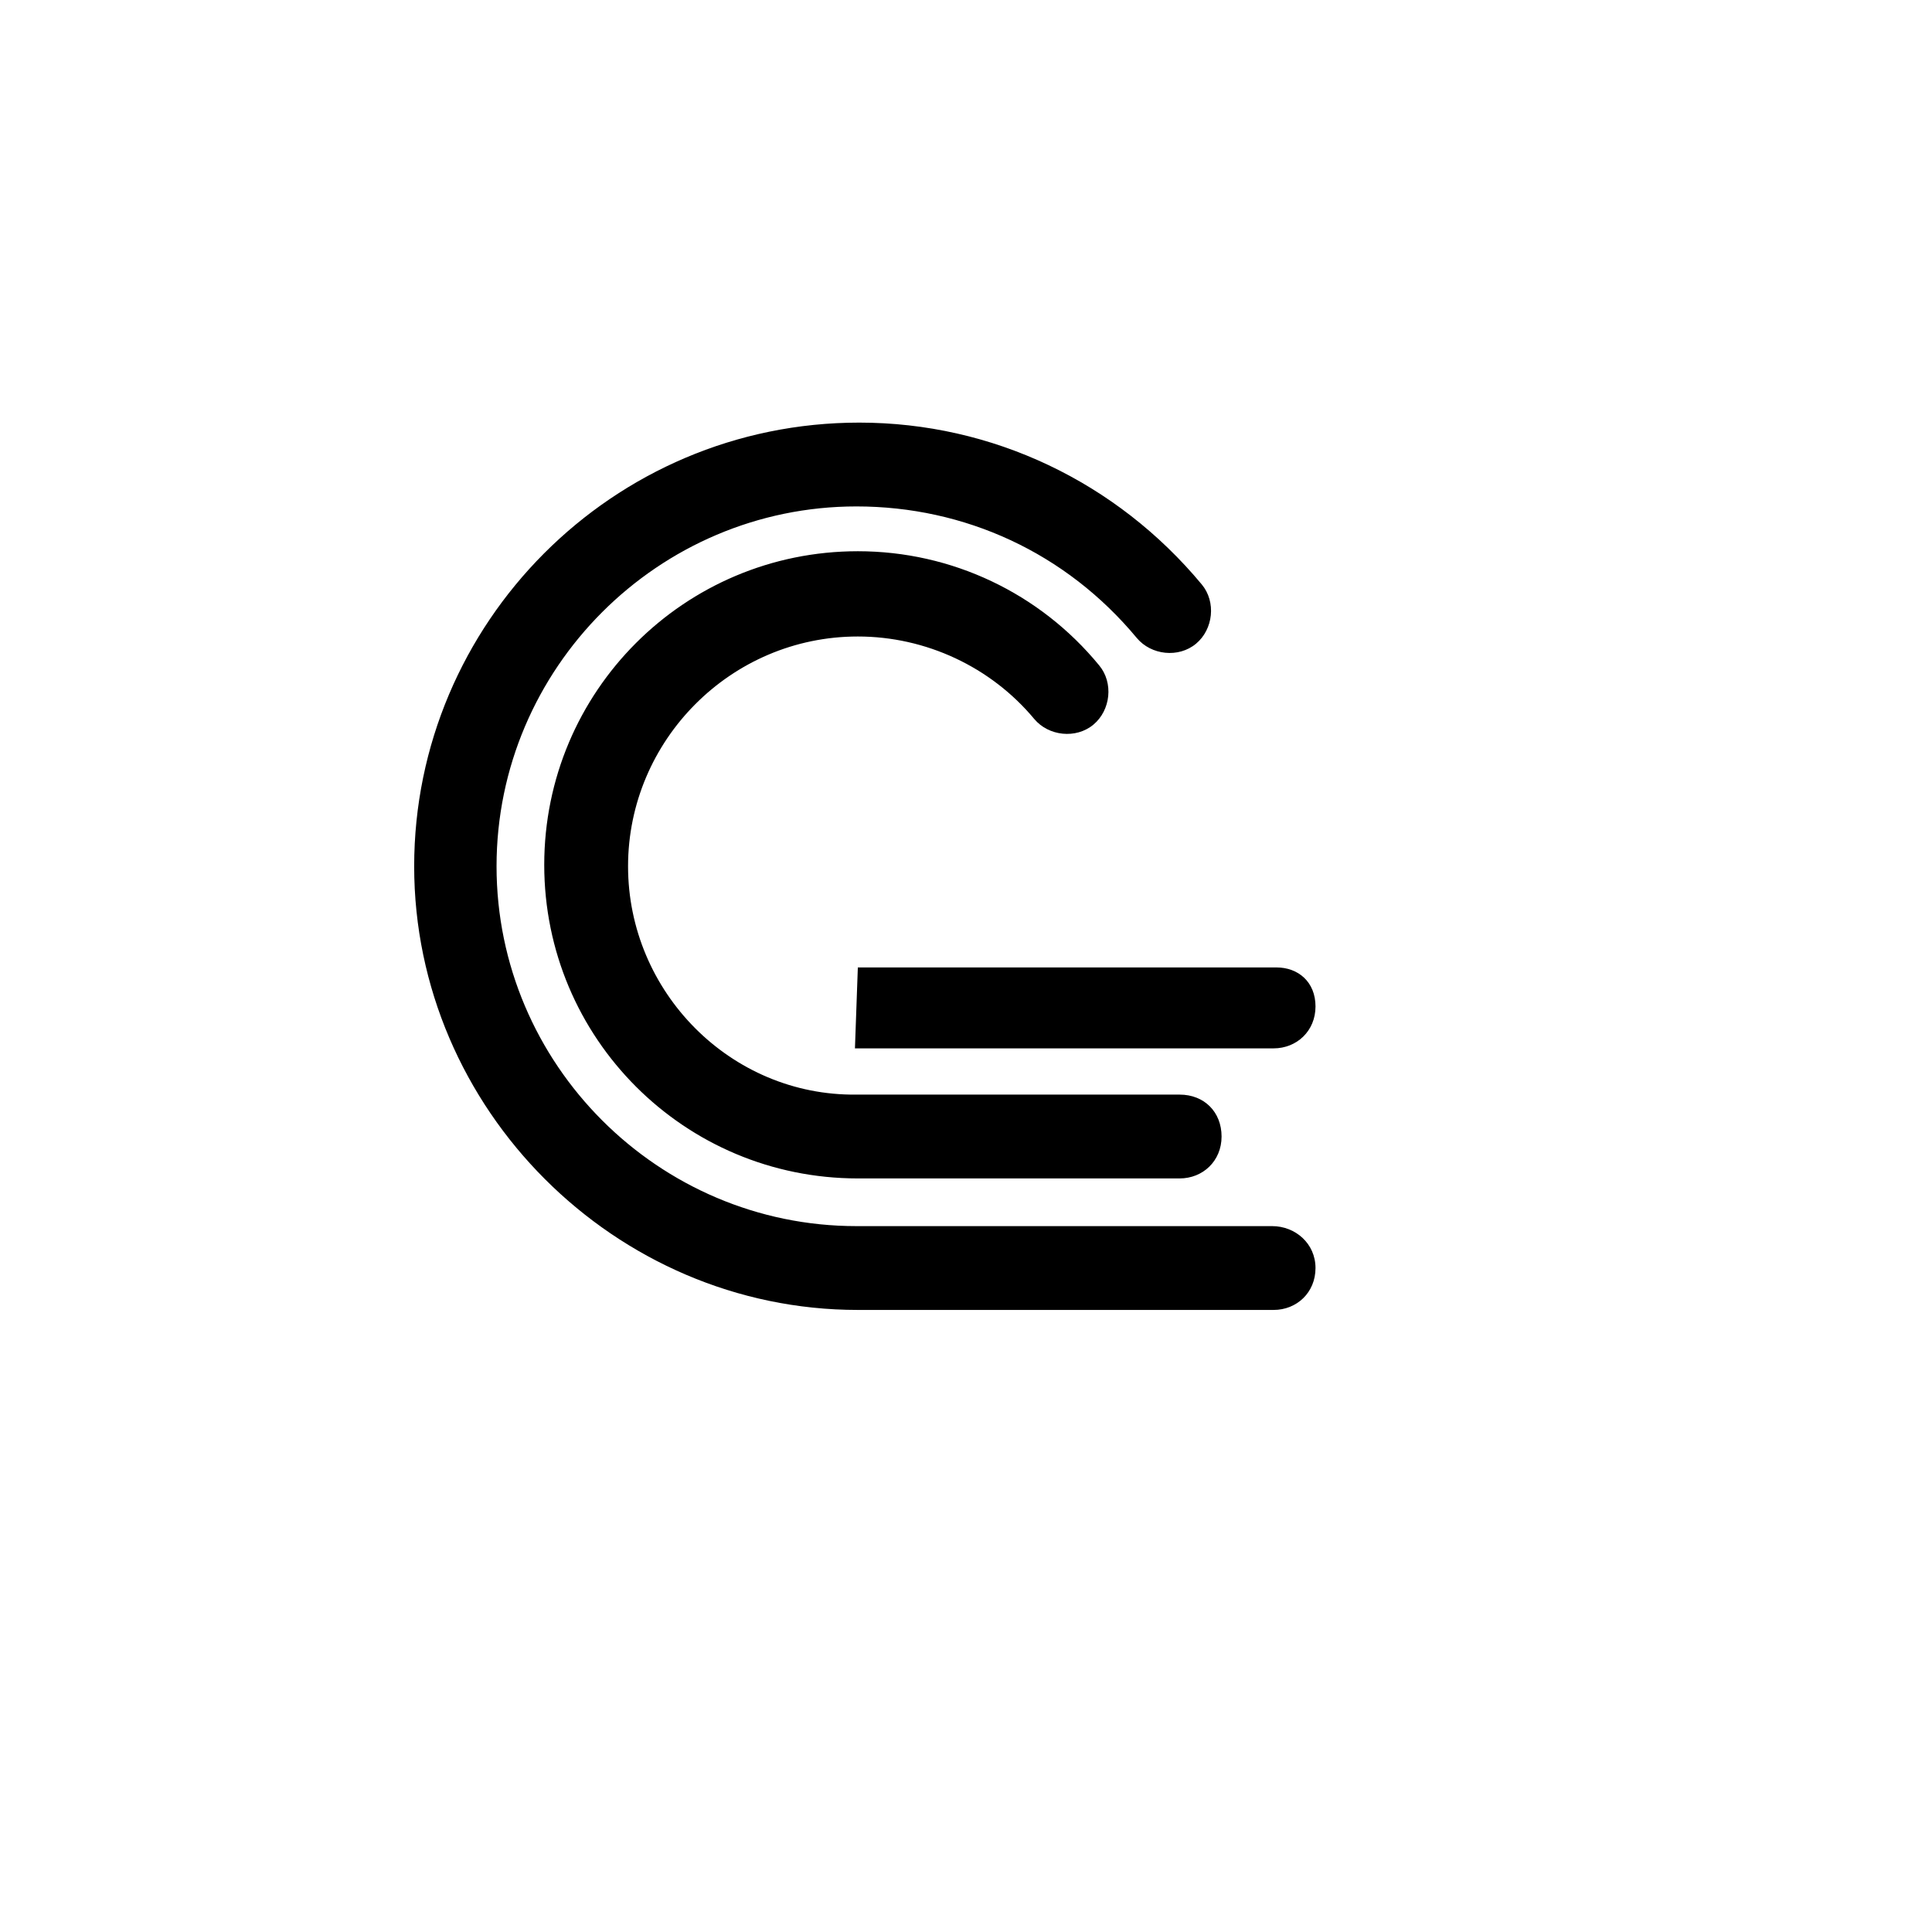
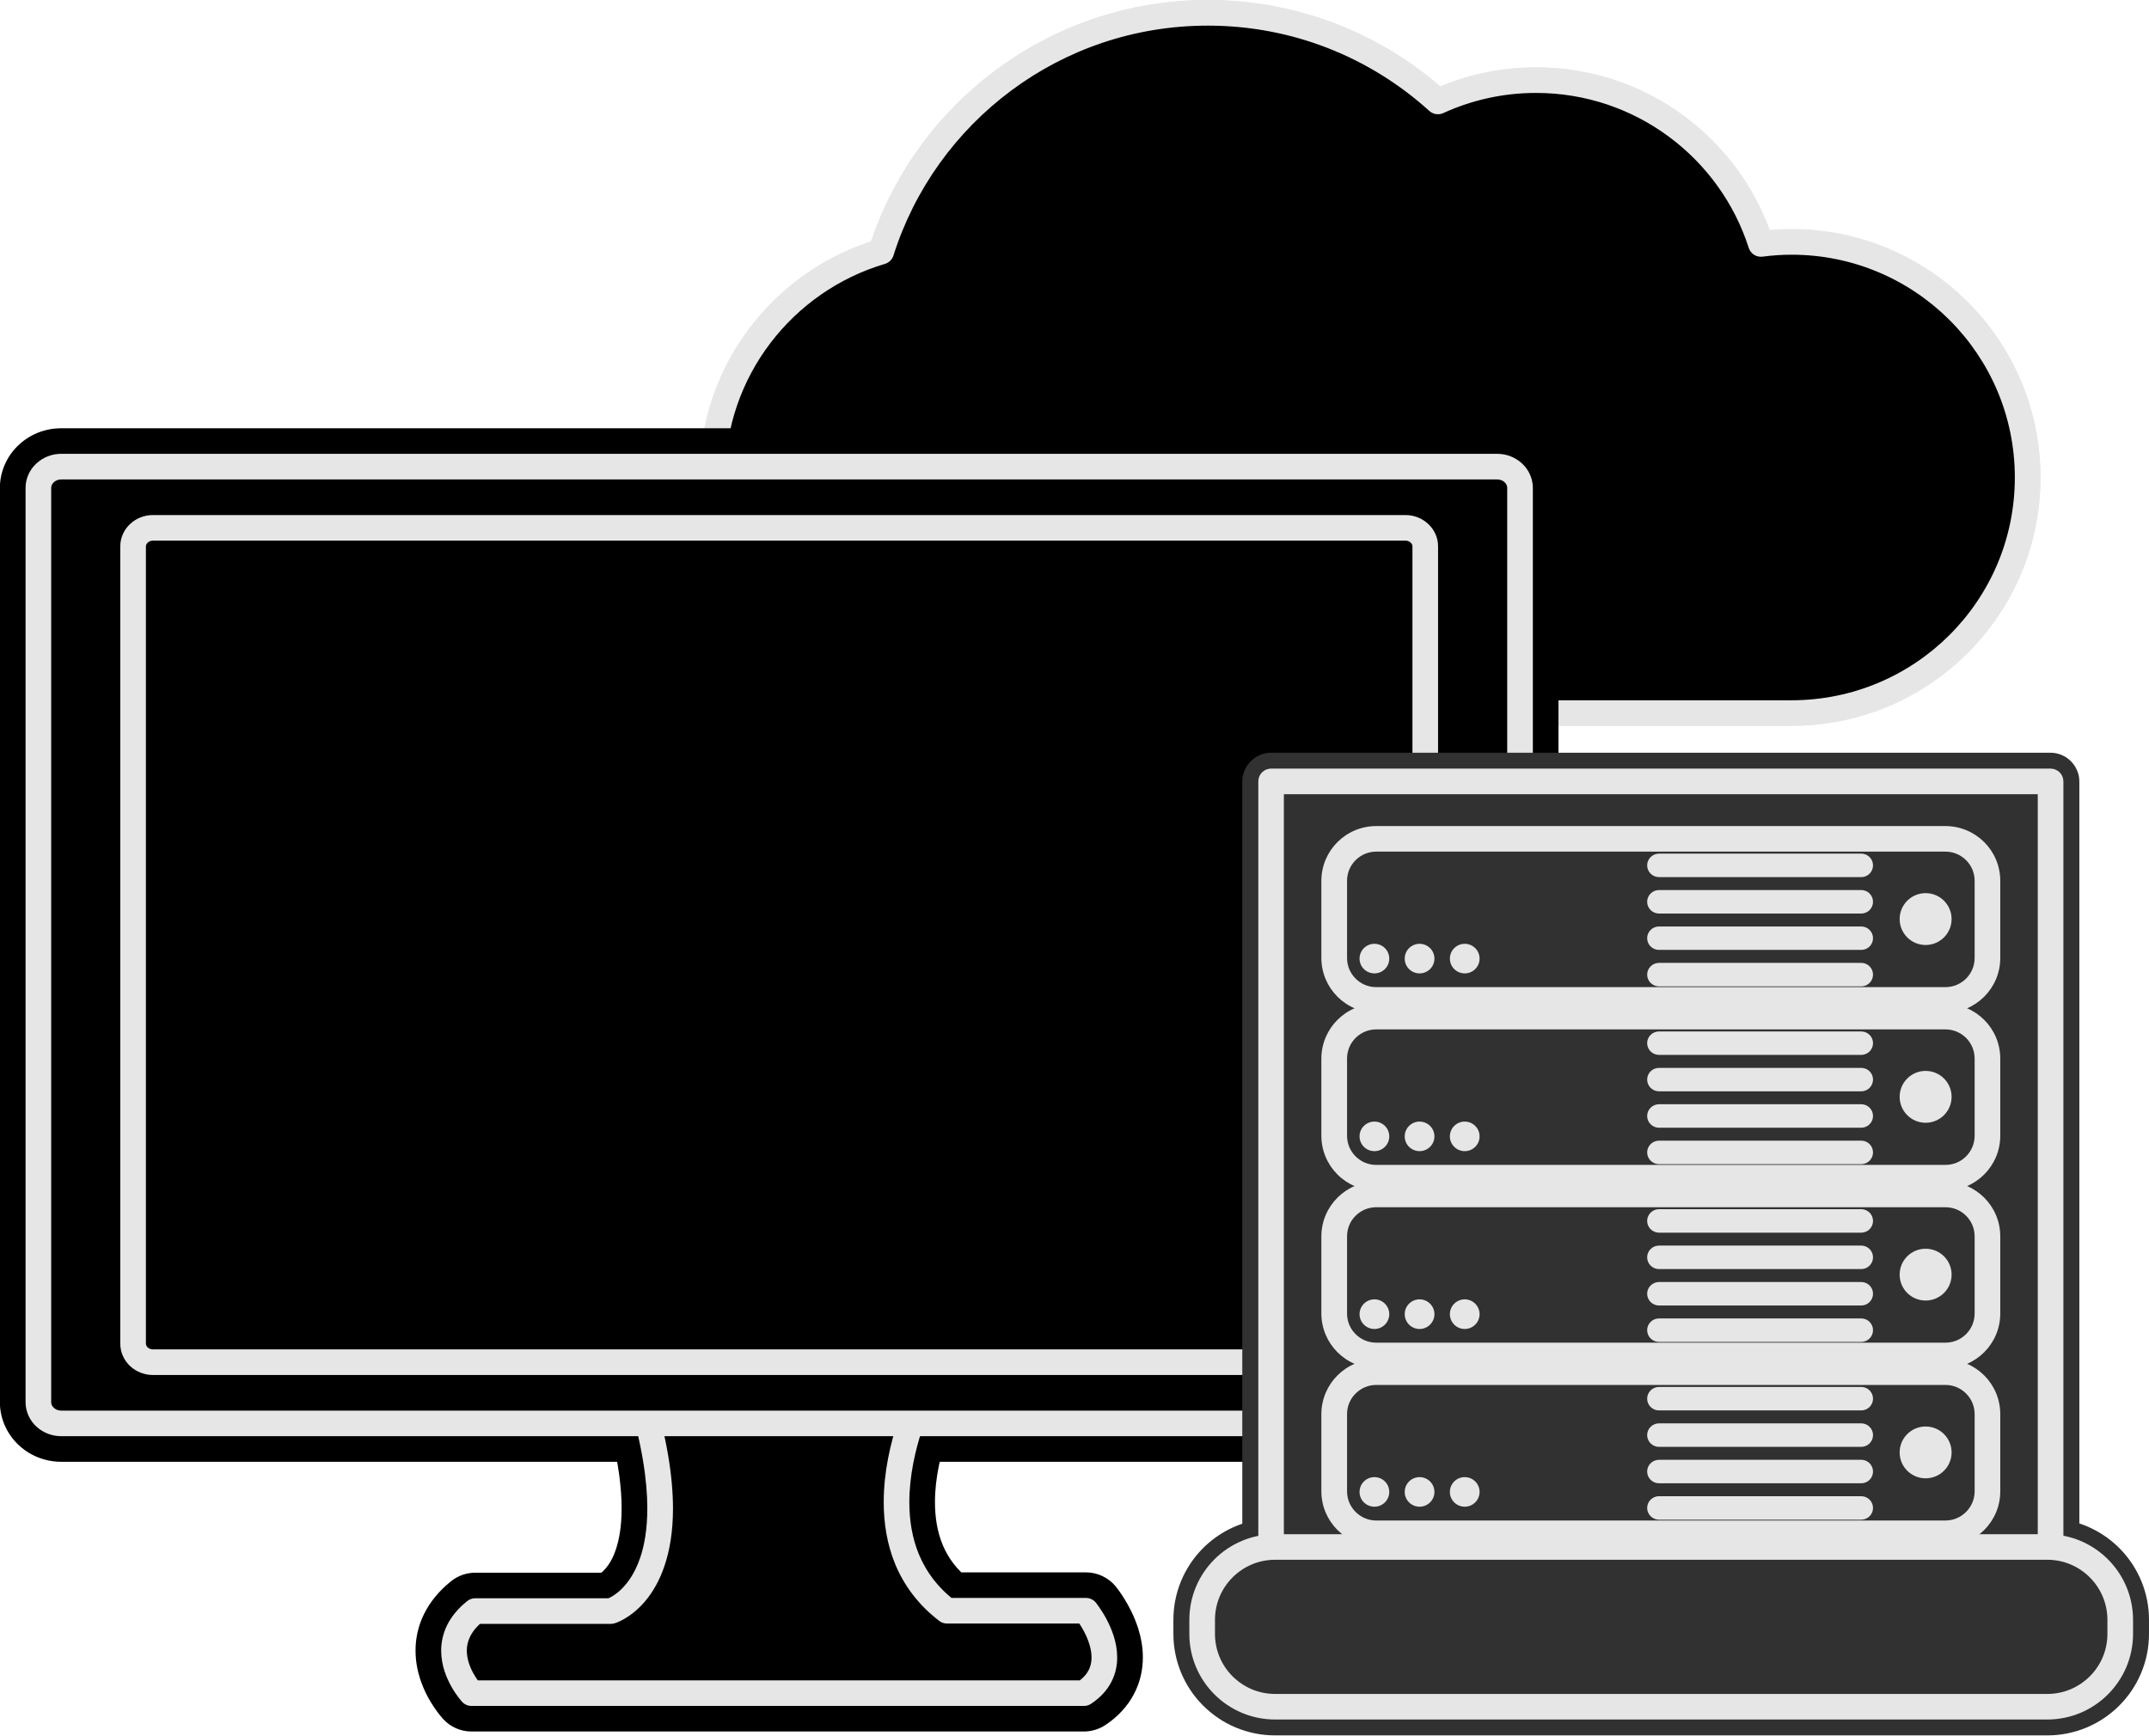
- <svg xmlns="http://www.w3.org/2000/svg" width="2048" height="2048">
-   <path d="M1348.531 1299.738H907.812c-209.875 0-381.451-171.576-381.451-381.451 0-209.874 171.576-381.451 381.451-381.451 114.894 0 222.13 49.022 297.194 139.406 15.32 18.383 44.426 21.447 62.809 6.128 18.384-15.32 21.448-44.426 6.128-62.81-90.384-108.767-222.13-171.576-363.068-171.576-261.96 0-471.835 212.939-471.835 470.303 0 257.365 212.939 470.303 470.303 470.303h440.72c24.511 0 44.426-18.383 44.426-44.426 0-26.043-21.447-44.426-45.958-44.426zM665.766 918.287c0-133.278 108.768-243.577 243.577-243.577 72.001 0 140.938 32.171 186.896 87.32 15.32 18.383 44.426 21.447 62.809 6.128 18.384-15.319 21.447-44.426 6.128-62.809-62.81-76.597-156.257-121.023-255.833-121.023-183.831 0-332.429 148.597-332.429 332.429 0 183.832 148.598 332.429 332.429 332.429h341.145c24.51 0 44.426-18.383 44.426-44.426 0-26.042-18.384-44.426-44.426-44.426H907.812c-133.278 1.532-242.046-108.767-242.046-242.045zm243.577 107.235l-3.063 85.789h443.783c24.511 0 44.426-18.384 44.426-44.426 0-26.043-18.383-41.363-41.362-41.363H909.343z" />
+ <svg xmlns="http://www.w3.org/2000/svg" viewBox="8.094 19.75 133.652 107.953">
+   <defs>
+     <clipPath id="b">
+       <path d="M 8.094 46 L 106 46 L 106 127.797 L 8.094 127.797 Z M 8.094 46" />
+     </clipPath>
+     <clipPath id="c">
+       <path d="M 81 66 L 141.746 66 L 141.746 127.797 L 81 127.797 Z M 81 66" />
+     </clipPath>
+   </defs>
+   <path fill="#A6A6A6" d="M 119.516 34.797 C 118.871 34.797 118.234 34.844 117.609 34.926 C 115.719 29.016 110.176 24.734 103.625 24.734 C 101.445 24.734 99.383 25.211 97.523 26.062 C 93.742 22.637 88.723 20.547 83.215 20.547 C 73.688 20.547 65.621 26.793 62.898 35.406 C 56.828 37.203 52.395 42.809 52.395 49.453 C 52.395 57.547 58.969 64.105 67.078 64.105 C 70.148 64.105 115.629 64.105 119.516 64.105 C 127.625 64.105 134.199 57.547 134.199 49.453 C 134.199 41.359 127.625 34.797 119.516 34.797" />
+   <path fill="#E6E6E6" d="M 119.516 34.797 L 119.516 34.004 C 118.832 34.004 118.164 34.055 117.508 34.137 L 117.609 34.926 L 118.371 34.684 C 117.371 31.566 115.414 28.883 112.84 26.973 C 110.266 25.066 107.074 23.941 103.625 23.941 C 101.332 23.941 99.148 24.441 97.191 25.336 L 97.523 26.062 L 98.059 25.473 C 94.137 21.918 88.926 19.75 83.215 19.75 C 78.273 19.75 73.707 21.371 70.027 24.109 C 66.348 26.844 63.551 30.695 62.141 35.164 L 62.898 35.406 L 62.672 34.641 C 59.469 35.59 56.703 37.543 54.734 40.129 C 52.766 42.719 51.598 45.953 51.598 49.453 C 51.598 57.984 58.527 64.902 67.078 64.902 C 70.148 64.902 115.625 64.902 119.516 64.902 C 128.066 64.902 134.996 57.984 134.996 49.453 C 134.996 40.918 128.066 34.004 119.516 34.004 L 119.516 35.594 C 123.355 35.594 126.82 37.145 129.336 39.652 C 131.852 42.164 133.402 45.625 133.402 49.453 C 133.402 53.281 131.852 56.742 129.336 59.254 C 126.82 61.762 123.355 63.309 119.516 63.312 C 115.625 63.312 70.148 63.312 67.078 63.312 C 63.242 63.309 59.777 61.762 57.258 59.254 C 54.746 56.742 53.195 53.281 53.191 49.453 C 53.191 46.309 54.238 43.418 56.004 41.094 C 57.77 38.77 60.258 37.016 63.125 36.168 C 63.379 36.094 63.582 35.895 63.66 35.645 C 64.969 31.5 67.566 27.926 70.98 25.387 C 74.395 22.844 78.625 21.344 83.215 21.344 C 88.52 21.344 93.344 23.352 96.984 26.648 C 97.223 26.863 97.562 26.918 97.855 26.785 C 99.613 25.98 101.562 25.531 103.625 25.531 C 106.723 25.531 109.578 26.543 111.887 28.254 C 114.199 29.965 115.957 32.375 116.852 35.168 C 116.969 35.535 117.332 35.766 117.715 35.715 C 118.309 35.637 118.91 35.594 119.516 35.594 L 119.516 34.797" />
+   <path d="M 119.516 34.797 C 118.871 34.797 118.234 34.844 117.609 34.926 C 115.719 29.016 110.176 24.734 103.625 24.734 C 101.445 24.734 99.383 25.211 97.523 26.062 C 93.742 22.637 88.723 20.547 83.215 20.547 C 73.688 20.547 65.621 26.793 62.898 35.406 C 56.828 37.203 52.395 42.809 52.395 49.453 C 52.395 57.547 58.969 64.105 67.078 64.105 C 70.148 64.105 115.629 64.105 119.516 64.105 C 127.625 64.105 134.199 57.547 134.199 49.453 C 134.199 41.359 127.625 34.797 119.516 34.797" style="" />
+   <path fill="#E6E6E6" d="M 119.516 34.797 L 119.516 34.004 C 118.832 34.004 118.164 34.055 117.508 34.137 L 117.609 34.926 L 118.371 34.684 C 117.371 31.566 115.414 28.883 112.84 26.973 C 110.266 25.066 107.074 23.941 103.625 23.941 C 101.332 23.941 99.148 24.441 97.191 25.336 L 97.523 26.062 L 98.059 25.473 C 94.137 21.918 88.926 19.75 83.215 19.75 C 78.273 19.75 73.707 21.371 70.027 24.109 C 66.348 26.844 63.551 30.695 62.141 35.164 L 62.898 35.406 L 62.672 34.641 C 59.469 35.59 56.703 37.543 54.734 40.129 C 52.766 42.719 51.598 45.953 51.598 49.453 C 51.598 57.984 58.527 64.902 67.078 64.902 C 70.148 64.902 115.625 64.902 119.516 64.902 C 128.066 64.902 134.996 57.984 134.996 49.453 C 134.996 40.918 128.066 34.004 119.516 34.004 L 119.516 35.594 C 123.355 35.594 126.82 37.145 129.336 39.652 C 131.852 42.164 133.402 45.625 133.402 49.453 C 133.402 53.281 131.852 56.742 129.336 59.254 C 126.82 61.762 123.355 63.309 119.516 63.312 C 115.625 63.312 70.148 63.312 67.078 63.312 C 63.242 63.309 59.777 61.762 57.258 59.254 C 54.746 56.742 53.195 53.281 53.191 49.453 C 53.191 46.309 54.238 43.418 56.004 41.094 C 57.77 38.77 60.258 37.016 63.125 36.168 C 63.379 36.094 63.582 35.895 63.66 35.645 C 64.969 31.5 67.566 27.926 70.98 25.387 C 74.395 22.844 78.625 21.344 83.215 21.344 C 88.52 21.344 93.344 23.352 96.984 26.648 C 97.223 26.863 97.562 26.918 97.855 26.785 C 99.613 25.98 101.562 25.531 103.625 25.531 C 106.723 25.531 109.578 26.543 111.887 28.254 C 114.199 29.965 115.957 32.375 116.852 35.168 C 116.969 35.535 117.332 35.766 117.715 35.715 C 118.309 35.637 118.91 35.594 119.516 35.594 L 119.516 34.797" />
+   <path fill="#A6A6A6" d="M 101.207 48.777 L 11.902 48.777 C 11.117 48.777 10.48 49.371 10.48 50.102 L 10.48 106.973 C 10.48 107.703 11.117 108.297 11.902 108.297 L 48.414 108.297 C 50.949 118.516 46.09 119.969 46.09 119.969 L 37.652 119.969 C 34.816 122.238 37.422 125.074 37.422 125.074 L 75.508 125.074 C 78.297 123.223 75.633 119.949 75.633 119.949 L 66.992 119.949 C 62.672 116.633 63.762 111.148 64.727 108.297 L 101.207 108.297 C 101.992 108.297 102.629 107.703 102.629 106.973 L 102.629 50.102 C 102.629 49.371 101.992 48.777 101.207 48.777" />
+   <g clip-path="url(#b)">
+     <path d="M 101.207 48.777 L 101.207 46.391 L 11.902 46.391 C 10.902 46.391 9.965 46.766 9.266 47.422 C 8.914 47.746 8.621 48.145 8.414 48.602 C 8.207 49.055 8.086 49.574 8.086 50.102 L 8.086 106.973 C 8.086 107.5 8.207 108.02 8.414 108.473 C 8.727 109.16 9.227 109.707 9.832 110.09 C 10.434 110.469 11.156 110.684 11.902 110.684 L 48.414 110.684 L 48.414 108.297 L 46.09 108.871 C 46.578 110.832 46.754 112.383 46.754 113.578 C 46.754 114.727 46.594 115.547 46.398 116.133 C 46.254 116.57 46.086 116.875 45.93 117.098 C 45.699 117.434 45.492 117.59 45.371 117.672 C 45.312 117.707 45.277 117.727 45.277 117.727 L 45.695 118.656 L 45.402 117.684 C 45.312 117.707 45.277 117.727 45.277 117.727 L 45.695 118.656 L 45.402 117.684 L 46.09 119.969 L 46.09 117.582 L 37.652 117.582 C 37.109 117.582 36.574 117.77 36.152 118.109 C 35.422 118.691 34.844 119.387 34.469 120.148 C 34.09 120.906 33.934 121.711 33.938 122.43 C 33.938 123.094 34.059 123.688 34.223 124.191 C 34.473 124.953 34.809 125.535 35.09 125.953 C 35.367 126.367 35.598 126.621 35.656 126.688 C 36.113 127.184 36.746 127.461 37.422 127.461 L 75.508 127.461 C 75.973 127.461 76.445 127.32 76.836 127.062 C 77.598 126.559 78.227 125.887 78.621 125.125 C 79.023 124.367 79.172 123.559 79.172 122.852 C 79.172 122.176 79.043 121.574 78.883 121.055 C 78.633 120.277 78.305 119.668 78.031 119.223 C 77.758 118.777 77.535 118.504 77.488 118.441 C 77.035 117.887 76.348 117.562 75.633 117.562 L 66.992 117.562 L 66.992 119.949 L 68.449 118.055 C 67.57 117.379 67.062 116.656 66.723 115.852 C 66.387 115.043 66.242 114.137 66.242 113.191 C 66.238 111.707 66.617 110.156 66.992 109.062 L 64.727 108.297 L 64.727 110.684 L 101.207 110.684 C 102.207 110.684 103.145 110.305 103.844 109.652 C 104.195 109.324 104.488 108.93 104.695 108.473 C 104.902 108.016 105.023 107.5 105.02 106.973 L 105.02 50.102 C 105.023 49.574 104.902 49.055 104.695 48.602 C 104.383 47.914 103.883 47.363 103.277 46.984 C 102.676 46.602 101.953 46.391 101.207 46.391 L 101.207 51.164 L 101.207 50.242 L 100.582 50.91 C 100.766 51.082 100.992 51.164 101.207 51.164 L 101.207 50.242 L 100.582 50.91 L 101.309 50.133 L 100.34 50.57 C 100.402 50.711 100.488 50.824 100.582 50.91 L 101.309 50.133 L 100.34 50.57 L 101.375 50.102 L 100.238 50.102 C 100.238 50.266 100.277 50.434 100.34 50.57 L 101.375 50.102 L 100.238 50.102 L 100.238 106.973 L 101.375 106.973 L 100.34 106.504 C 100.277 106.641 100.238 106.809 100.238 106.973 L 101.375 106.973 L 100.34 106.504 L 101.281 106.93 L 100.727 106.051 C 100.578 106.145 100.434 106.293 100.34 106.504 L 101.281 106.93 L 100.727 106.051 L 101.207 106.812 L 101.207 105.91 C 101.047 105.91 100.879 105.957 100.727 106.051 L 101.207 106.812 L 101.207 105.91 L 64.727 105.91 C 63.703 105.91 62.793 106.559 62.465 107.527 C 61.984 108.949 61.465 110.941 61.457 113.191 C 61.461 114.617 61.676 116.16 62.309 117.68 C 62.93 119.195 63.996 120.668 65.531 121.84 C 65.953 122.164 66.457 122.336 66.992 122.336 L 75.633 122.336 L 75.633 119.949 L 73.773 121.453 L 74.672 120.727 L 73.762 121.438 L 73.773 121.453 L 74.672 120.727 L 73.762 121.438 L 73.797 121.484 C 73.871 121.582 74.051 121.855 74.188 122.148 C 74.254 122.293 74.309 122.445 74.344 122.57 C 74.379 122.695 74.387 122.797 74.387 122.852 C 74.387 122.891 74.383 122.906 74.383 122.914 L 74.395 122.918 L 74.383 122.914 L 74.395 122.918 L 74.383 122.914 L 74.352 122.953 C 74.324 122.98 74.277 123.027 74.18 123.09 L 75.508 125.074 L 75.508 122.688 L 37.422 122.688 L 37.422 125.074 L 39.184 123.465 L 38.109 124.445 L 39.203 123.484 L 39.184 123.465 L 38.109 124.445 L 39.203 123.484 C 39.184 123.461 39.02 123.262 38.902 123.027 C 38.844 122.906 38.789 122.785 38.762 122.68 C 38.73 122.574 38.719 122.488 38.719 122.43 C 38.723 122.359 38.727 122.332 38.762 122.258 C 38.797 122.188 38.879 122.047 39.148 121.828 L 37.652 119.969 L 37.652 122.355 L 46.09 122.355 C 46.312 122.355 46.562 122.32 46.777 122.254 C 46.934 122.207 47.305 122.078 47.797 121.789 C 48.523 121.355 49.512 120.531 50.27 119.168 C 50.645 118.488 50.969 117.684 51.191 116.754 C 51.414 115.828 51.535 114.77 51.535 113.578 C 51.535 111.918 51.297 109.988 50.734 107.723 C 50.469 106.66 49.508 105.91 48.414 105.91 L 11.902 105.91 L 11.902 106.832 L 12.527 106.164 C 12.344 105.992 12.117 105.91 11.902 105.91 L 11.902 106.832 L 12.527 106.164 L 11.801 106.938 L 12.77 106.5 C 12.707 106.359 12.621 106.25 12.527 106.164 L 11.801 106.938 L 12.77 106.5 L 11.73 106.973 L 12.871 106.973 C 12.871 106.809 12.832 106.641 12.77 106.5 L 11.73 106.973 L 12.871 106.973 L 12.871 50.102 L 11.73 50.102 L 12.77 50.57 C 12.832 50.434 12.871 50.266 12.871 50.102 L 11.73 50.102 L 12.77 50.57 L 11.828 50.145 L 12.383 51.023 C 12.531 50.926 12.672 50.781 12.77 50.57 L 11.828 50.145 L 12.383 51.023 L 11.902 50.262 L 11.902 51.164 C 12.062 51.164 12.23 51.117 12.383 51.023 L 11.902 50.262 L 11.902 51.164 L 101.207 51.164 L 101.207 48.777" style="" />
+   </g>
+   <path d="M 47.902 106.441 L 65.48 106.441 C 65.48 106.441 60.953 115.312 66.992 119.949 L 75.633 119.949 C 75.633 119.949 78.297 123.223 75.508 125.074 L 37.422 125.074 C 37.422 125.074 34.816 122.238 37.652 119.969 L 46.09 119.969 C 46.09 119.969 51.531 118.352 47.902 106.441" style="" />
+   <path fill="#E6E6E6" d="M 47.902 106.441 L 47.902 107.238 L 65.48 107.238 L 65.48 106.441 L 64.773 106.078 C 64.758 106.109 64.336 106.938 63.91 108.234 C 63.484 109.531 63.055 111.293 63.055 113.191 C 63.055 114.457 63.246 115.789 63.777 117.07 C 64.309 118.348 65.188 119.57 66.504 120.578 C 66.645 120.688 66.812 120.746 66.992 120.746 L 75.633 120.746 L 75.633 119.949 L 75.012 120.449 L 75.145 120.344 L 75.012 120.449 L 75.145 120.344 L 75.012 120.449 C 75.023 120.465 75.281 120.793 75.523 121.258 C 75.77 121.727 75.984 122.328 75.98 122.852 C 75.98 123.141 75.926 123.398 75.797 123.652 C 75.664 123.902 75.449 124.156 75.066 124.414 L 75.508 125.074 L 75.508 124.281 L 37.422 124.281 L 37.422 125.074 L 38.008 124.539 L 37.777 124.746 L 38.012 124.543 L 38.008 124.539 L 37.777 124.746 L 38.012 124.543 C 38.008 124.535 37.77 124.27 37.547 123.867 C 37.32 123.469 37.125 122.941 37.125 122.43 C 37.125 122.145 37.184 121.855 37.332 121.555 C 37.48 121.254 37.727 120.93 38.148 120.59 L 37.652 119.969 L 37.652 120.766 L 46.09 120.766 C 46.164 120.766 46.246 120.754 46.316 120.73 C 46.418 120.703 47.336 120.406 48.23 119.34 C 48.676 118.809 49.109 118.09 49.426 117.141 C 49.746 116.195 49.949 115.023 49.949 113.578 C 49.945 111.652 49.59 109.246 48.664 106.211 L 47.902 106.441 L 47.902 107.238 L 47.902 106.441 L 47.141 106.672 C 48.027 109.594 48.352 111.852 48.352 113.578 C 48.352 114.875 48.172 115.871 47.914 116.637 C 47.527 117.781 46.98 118.418 46.547 118.781 C 46.328 118.961 46.141 119.074 46.012 119.137 C 45.949 119.172 45.902 119.191 45.875 119.199 L 45.852 119.211 L 45.859 119.238 L 45.852 119.211 L 45.859 119.238 L 45.852 119.211 L 46.016 119.73 L 45.863 119.207 L 45.852 119.211 L 46.016 119.73 L 45.863 119.207 L 46.09 119.969 L 46.09 119.172 L 37.652 119.172 C 37.469 119.172 37.293 119.234 37.152 119.348 C 36.574 119.809 36.16 120.32 35.898 120.852 C 35.637 121.383 35.531 121.93 35.531 122.43 C 35.535 123.359 35.867 124.141 36.18 124.691 C 36.496 125.246 36.805 125.582 36.832 125.613 C 36.984 125.781 37.195 125.871 37.422 125.871 L 75.508 125.871 C 75.668 125.871 75.816 125.828 75.949 125.738 C 76.523 125.359 76.945 124.895 77.207 124.387 C 77.473 123.883 77.578 123.348 77.574 122.852 C 77.574 121.902 77.227 121.074 76.91 120.469 C 76.586 119.863 76.27 119.477 76.25 119.445 C 76.098 119.262 75.871 119.152 75.633 119.152 L 66.992 119.152 L 66.992 119.949 L 67.477 119.316 C 66.379 118.473 65.688 117.5 65.25 116.457 C 64.816 115.418 64.648 114.297 64.648 113.191 C 64.648 111.535 65.035 109.918 65.426 108.73 C 65.617 108.137 65.816 107.648 65.961 107.309 C 66.031 107.145 66.094 107.012 66.133 106.926 C 66.152 106.883 66.168 106.852 66.18 106.832 L 66.191 106.809 L 66.191 106.801 L 66.145 106.777 L 66.191 106.801 L 66.145 106.777 L 66.191 106.801 C 66.316 106.559 66.305 106.262 66.164 106.027 C 66.02 105.789 65.758 105.645 65.48 105.645 L 47.902 105.645 C 47.648 105.645 47.414 105.766 47.262 105.969 C 47.109 106.172 47.066 106.43 47.141 106.672 L 47.902 106.441" />
+   <path d="M 102.629 106.973 C 102.629 107.703 101.992 108.297 101.207 108.297 L 11.902 108.297 C 11.117 108.297 10.48 107.703 10.48 106.973 L 10.48 50.102 C 10.48 49.371 11.117 48.777 11.902 48.777 L 101.207 48.777 C 101.992 48.777 102.629 49.371 102.629 50.102 L 102.629 106.973" style="" />
+   <path fill="#E6E6E6" d="M 102.629 106.973 L 101.832 106.973 C 101.832 107.105 101.777 107.223 101.668 107.324 C 101.559 107.43 101.398 107.5 101.207 107.5 L 11.902 107.5 C 11.711 107.5 11.551 107.43 11.441 107.324 C 11.332 107.223 11.277 107.105 11.277 106.973 L 11.277 50.102 C 11.277 49.969 11.332 49.852 11.441 49.746 C 11.551 49.645 11.711 49.574 11.902 49.574 L 101.207 49.574 C 101.398 49.574 101.559 49.645 101.668 49.746 C 101.777 49.852 101.832 49.969 101.832 50.102 L 101.832 106.973 L 103.426 106.973 L 103.426 50.102 C 103.426 49.504 103.16 48.957 102.758 48.586 C 102.352 48.207 101.801 47.98 101.207 47.98 L 11.902 47.98 C 11.309 47.98 10.758 48.207 10.352 48.586 C 9.949 48.957 9.684 49.5 9.684 50.102 L 9.684 106.973 C 9.684 107.57 9.949 108.117 10.352 108.488 C 10.758 108.867 11.309 109.09 11.902 109.09 L 101.207 109.09 C 101.801 109.09 102.352 108.867 102.758 108.488 C 103.16 108.117 103.426 107.57 103.426 106.973 L 102.629 106.973" />
+   <path d="M 96.734 103.332 C 96.734 103.973 96.18 104.488 95.496 104.488 L 17.613 104.488 C 16.93 104.488 16.371 103.973 16.371 103.332 L 16.371 53.738 C 16.371 53.102 16.93 52.586 17.613 52.586 L 95.496 52.586 C 96.18 52.586 96.734 53.102 96.734 53.738 L 96.734 103.332" style="" />
+   <path fill="#E6E6E6" d="M 96.734 103.332 L 95.938 103.332 C 95.938 103.418 95.906 103.496 95.828 103.57 C 95.75 103.641 95.637 103.691 95.496 103.691 L 17.613 103.691 C 17.473 103.691 17.355 103.641 17.281 103.57 C 17.203 103.496 17.172 103.418 17.168 103.332 L 17.168 53.738 C 17.172 53.652 17.203 53.578 17.281 53.504 C 17.355 53.434 17.473 53.379 17.613 53.379 L 95.496 53.379 C 95.637 53.379 95.75 53.434 95.828 53.504 C 95.906 53.578 95.938 53.652 95.938 53.738 L 95.938 103.332 L 97.531 103.332 L 97.531 53.738 C 97.535 53.184 97.289 52.684 96.914 52.34 C 96.543 51.992 96.039 51.789 95.496 51.789 L 17.613 51.789 C 17.07 51.789 16.562 51.992 16.191 52.34 C 15.82 52.684 15.574 53.184 15.574 53.738 L 15.574 103.332 C 15.574 103.887 15.82 104.391 16.191 104.734 C 16.562 105.078 17.07 105.285 17.613 105.285 L 95.496 105.285 C 96.039 105.285 96.543 105.078 96.914 104.734 C 97.289 104.391 97.535 103.887 97.531 103.332 L 96.734 103.332" />
+   <path fill="#A6A6A6" d="M 135.621 115.988 L 135.621 68.363 L 87.148 68.363 L 87.148 115.992 C 84.762 116.125 82.863 118.094 82.863 120.508 L 82.863 121.387 C 82.863 123.887 84.898 125.914 87.402 125.914 L 135.414 125.914 C 137.918 125.914 139.953 123.887 139.953 121.387 L 139.953 120.508 C 139.953 118.078 138.031 116.098 135.621 115.988" />
+   <g clip-path="url(#c)">
+     <path d="M 135.621 115.988 L 137.414 115.988 L 137.414 68.363 C 137.414 67.895 137.223 67.434 136.887 67.102 C 136.555 66.766 136.094 66.574 135.621 66.574 L 87.148 66.574 C 86.68 66.574 86.215 66.766 85.883 67.102 C 85.547 67.434 85.355 67.895 85.355 68.363 L 85.355 115.992 L 87.148 115.992 L 87.051 114.207 C 85.391 114.297 83.887 115.031 82.812 116.16 C 81.738 117.285 81.07 118.828 81.07 120.508 L 81.07 121.387 C 81.07 123.125 81.781 124.719 82.926 125.855 C 84.066 126.996 85.66 127.707 87.402 127.703 L 135.414 127.703 C 137.156 127.707 138.75 126.996 139.891 125.855 C 141.035 124.719 141.746 123.125 141.746 121.387 L 141.746 120.508 C 141.746 118.816 141.07 117.266 139.984 116.137 C 138.898 115.008 137.379 114.277 135.703 114.203 L 135.621 115.988 L 137.414 115.988 L 135.621 115.988 L 135.539 117.777 C 136.27 117.812 136.918 118.125 137.395 118.617 C 137.871 119.113 138.156 119.766 138.156 120.508 L 138.156 121.387 C 138.156 122.148 137.852 122.824 137.355 123.324 C 136.852 123.82 136.176 124.125 135.414 124.125 L 87.402 124.125 C 86.641 124.125 85.965 123.82 85.461 123.324 C 84.965 122.824 84.66 122.148 84.66 121.387 L 84.66 120.508 C 84.66 119.773 84.941 119.121 85.414 118.629 C 85.883 118.137 86.527 117.82 87.25 117.781 C 88.199 117.727 88.945 116.945 88.945 115.992 L 88.945 70.156 L 133.828 70.156 L 133.828 115.988 C 133.828 116.945 134.582 117.734 135.539 117.777 L 135.621 115.988" style="fill: rgb(49, 49, 49);" />
+   </g>
+   <path d="M 87.148 118.914 L 135.625 118.914 L 135.625 68.359 L 87.148 68.359 Z M 87.148 118.914" style="fill: rgb(49, 49, 49);" />
+   <path fill="#E6E6E6" d="M 135.625 118.914 L 135.625 118.117 L 87.941 118.117 L 87.941 69.156 L 134.828 69.156 L 134.828 118.914 L 135.625 118.914 L 135.625 118.117 L 135.625 118.914 L 136.422 118.914 L 136.422 68.359 C 136.422 68.148 136.34 67.949 136.191 67.797 C 136.039 67.648 135.836 67.562 135.625 67.562 L 87.148 67.562 C 86.938 67.562 86.73 67.648 86.582 67.797 C 86.434 67.945 86.352 68.148 86.352 68.359 L 86.352 118.914 C 86.352 119.121 86.434 119.324 86.582 119.473 C 86.73 119.621 86.938 119.707 87.148 119.707 L 135.625 119.707 C 135.836 119.707 136.039 119.625 136.191 119.473 C 136.34 119.324 136.422 119.125 136.422 118.914 L 135.625 118.914" />
+   <path d="M 131.699 79.344 C 131.699 80.785 130.527 81.953 129.082 81.953 L 93.688 81.953 C 92.242 81.953 91.07 80.785 91.07 79.344 L 91.07 74.543 C 91.07 73.102 92.242 71.93 93.688 71.93 L 129.082 71.93 C 130.527 71.93 131.699 73.102 131.699 74.543 L 131.699 79.344" style="fill: rgb(49, 49, 49);" />
+   <path fill="#E6E6E6" d="M 131.699 79.344 L 130.902 79.344 C 130.902 79.844 130.699 80.293 130.371 80.625 C 130.039 80.953 129.586 81.156 129.082 81.156 L 93.688 81.156 C 93.184 81.156 92.734 80.957 92.402 80.625 C 92.07 80.293 91.871 79.844 91.871 79.344 L 91.871 74.543 C 91.871 74.039 92.07 73.59 92.402 73.258 C 92.734 72.93 93.184 72.727 93.688 72.727 L 129.082 72.727 C 129.586 72.727 130.039 72.93 130.371 73.258 C 130.699 73.59 130.902 74.039 130.902 74.543 L 130.902 79.344 L 132.496 79.344 L 132.496 74.543 C 132.496 72.66 130.969 71.137 129.082 71.137 L 93.688 71.137 C 91.801 71.137 90.277 72.66 90.273 74.543 L 90.273 79.344 C 90.277 81.223 91.801 82.75 93.688 82.75 L 129.082 82.75 C 130.969 82.75 132.496 81.223 132.496 79.344 L 131.699 79.344" />
+   <path fill="#E6E6E6" d="M 94.496 79.383 C 94.496 79.891 94.082 80.301 93.574 80.301 C 93.062 80.301 92.648 79.891 92.648 79.383 C 92.648 78.871 93.062 78.461 93.574 78.461 C 94.082 78.461 94.496 78.871 94.496 79.383" />
+   <path fill="#E6E6E6" d="M 97.305 79.383 C 97.305 79.891 96.891 80.301 96.379 80.301 C 95.871 80.301 95.457 79.891 95.457 79.383 C 95.457 78.871 95.871 78.461 96.379 78.461 C 96.891 78.461 97.305 78.871 97.305 79.383" />
+   <path fill="#E6E6E6" d="M 129.469 76.922 C 129.469 77.812 128.746 78.535 127.852 78.535 C 126.961 78.535 126.238 77.812 126.238 76.922 C 126.238 76.031 126.961 75.309 127.852 75.309 C 128.746 75.309 129.469 76.031 129.469 76.922" />
+   <path fill="#E6E6E6" d="M 100.113 79.383 C 100.113 79.891 99.699 80.301 99.188 80.301 C 98.68 80.301 98.266 79.891 98.266 79.383 C 98.266 78.871 98.68 78.461 99.188 78.461 C 99.699 78.461 100.113 78.871 100.113 79.383" />
+   <path fill="#E6E6E6" d="M 123.852 74.312 L 111.27 74.312 C 110.867 74.312 110.535 73.984 110.535 73.582 C 110.535 73.18 110.867 72.852 111.27 72.852 L 123.852 72.852 C 124.254 72.852 124.582 73.18 124.582 73.582 C 124.582 73.984 124.254 74.312 123.852 74.312" />
+   <path fill="#E6E6E6" d="M 123.852 76.578 L 111.27 76.578 C 110.867 76.578 110.535 76.25 110.535 75.848 C 110.535 75.445 110.867 75.117 111.27 75.117 L 123.852 75.117 C 124.254 75.117 124.582 75.445 124.582 75.848 C 124.582 76.25 124.254 76.578 123.852 76.578" />
+   <path fill="#E6E6E6" d="M 123.852 78.84 L 111.27 78.84 C 110.867 78.84 110.535 78.516 110.535 78.113 C 110.535 77.711 110.867 77.383 111.27 77.383 L 123.852 77.383 C 124.254 77.383 124.582 77.711 124.582 78.113 C 124.582 78.516 124.254 78.84 123.852 78.84" />
+   <path fill="#E6E6E6" d="M 123.852 81.109 L 111.27 81.109 C 110.867 81.109 110.535 80.781 110.535 80.379 C 110.535 79.977 110.867 79.648 111.27 79.648 L 123.852 79.648 C 124.254 79.648 124.582 79.977 124.582 80.379 C 124.582 80.781 124.254 81.109 123.852 81.109" />
+   <path d="M 131.699 90.398 C 131.699 91.844 130.527 93.012 129.082 93.012 L 93.688 93.012 C 92.242 93.012 91.07 91.844 91.07 90.398 L 91.07 85.602 C 91.07 84.16 92.242 82.988 93.688 82.988 L 129.082 82.988 C 130.527 82.988 131.699 84.16 131.699 85.602 L 131.699 90.398" style="fill: rgb(49, 49, 49);" />
+   <path d="M 131.699 90.398 L 130.902 90.398 C 130.902 90.902 130.699 91.352 130.371 91.684 C 130.039 92.016 129.59 92.215 129.082 92.215 L 93.688 92.215 C 93.184 92.215 92.734 92.016 92.402 91.684 C 92.07 91.352 91.871 90.902 91.871 90.398 L 91.871 85.602 C 91.871 85.098 92.07 84.648 92.402 84.316 C 92.734 83.988 93.184 83.785 93.688 83.785 L 129.082 83.785 C 129.586 83.785 130.039 83.988 130.371 84.316 C 130.699 84.648 130.902 85.098 130.902 85.602 L 130.902 90.398 L 132.496 90.398 L 132.496 85.602 C 132.496 83.719 130.969 82.195 129.082 82.195 L 93.688 82.195 C 91.801 82.195 90.277 83.719 90.273 85.602 L 90.273 90.398 C 90.273 92.281 91.801 93.809 93.688 93.809 L 129.082 93.809 C 130.969 93.809 132.496 92.281 132.496 90.398 L 131.699 90.398" fill="#E6E6E6" />
+   <path fill="#E6E6E6" d="M 94.496 90.441 C 94.496 90.949 94.082 91.359 93.574 91.359 C 93.062 91.359 92.648 90.949 92.648 90.441 C 92.648 89.93 93.062 89.52 93.574 89.52 C 94.082 89.52 94.496 89.93 94.496 90.441" />
+   <path fill="#E6E6E6" d="M 97.305 90.441 C 97.305 90.949 96.891 91.359 96.379 91.359 C 95.871 91.359 95.457 90.949 95.457 90.441 C 95.457 89.93 95.871 89.52 96.379 89.52 C 96.891 89.52 97.305 89.93 97.305 90.441" />
+   <path fill="#E6E6E6" d="M 129.469 87.98 C 129.469 88.871 128.746 89.594 127.852 89.594 C 126.961 89.594 126.238 88.871 126.238 87.98 C 126.238 87.09 126.961 86.367 127.852 86.367 C 128.746 86.367 129.469 87.09 129.469 87.98" />
+   <path fill="#E6E6E6" d="M 100.113 90.441 C 100.113 90.949 99.699 91.359 99.188 91.359 C 98.68 91.359 98.266 90.949 98.266 90.441 C 98.266 89.93 98.68 89.52 99.188 89.52 C 99.699 89.52 100.113 89.93 100.113 90.441" />
+   <path fill="#E6E6E6" d="M 123.852 85.371 L 111.27 85.371 C 110.867 85.371 110.535 85.043 110.535 84.641 C 110.535 84.238 110.867 83.914 111.27 83.914 L 123.852 83.914 C 124.254 83.914 124.582 84.238 124.582 84.641 C 124.582 85.043 124.254 85.371 123.852 85.371" />
+   <path fill="#E6E6E6" d="M 123.852 87.637 L 111.27 87.637 C 110.867 87.637 110.535 87.309 110.535 86.906 C 110.535 86.504 110.867 86.18 111.27 86.18 L 123.852 86.18 C 124.254 86.18 124.582 86.504 124.582 86.906 C 124.582 87.309 124.254 87.637 123.852 87.637" />
+   <path fill="#E6E6E6" d="M 123.852 89.902 L 111.27 89.902 C 110.867 89.902 110.535 89.574 110.535 89.172 C 110.535 88.77 110.867 88.441 111.27 88.441 L 123.852 88.441 C 124.254 88.441 124.582 88.77 124.582 89.172 C 124.582 89.574 124.254 89.902 123.852 89.902" />
+   <path fill="#E6E6E6" d="M 123.852 92.168 L 111.27 92.168 C 110.867 92.168 110.535 91.84 110.535 91.438 C 110.535 91.035 110.867 90.707 111.27 90.707 L 123.852 90.707 C 124.254 90.707 124.582 91.035 124.582 91.438 C 124.582 91.84 124.254 92.168 123.852 92.168" />
+   <path d="M 131.699 101.457 C 131.699 102.902 130.527 104.07 129.082 104.07 L 93.688 104.07 C 92.242 104.07 91.07 102.902 91.07 101.457 L 91.07 96.66 C 91.07 95.219 92.242 94.051 93.688 94.051 L 129.082 94.051 C 130.527 94.051 131.699 95.219 131.699 96.66 L 131.699 101.457" style="fill: rgb(49, 49, 49);" />
+   <path fill="#E6E6E6" d="M 131.699 101.457 L 130.902 101.457 C 130.902 101.961 130.699 102.41 130.371 102.742 C 130.039 103.074 129.586 103.273 129.082 103.273 L 93.688 103.273 C 93.184 103.273 92.734 103.074 92.402 102.742 C 92.07 102.414 91.871 101.965 91.871 101.457 L 91.871 96.66 C 91.871 96.156 92.07 95.707 92.402 95.379 C 92.734 95.047 93.184 94.848 93.688 94.848 L 129.082 94.848 C 129.59 94.848 130.039 95.047 130.371 95.379 C 130.699 95.707 130.902 96.156 130.902 96.66 L 130.902 101.457 L 132.496 101.457 L 132.496 96.66 C 132.496 94.777 130.969 93.254 129.082 93.254 L 93.688 93.254 C 91.805 93.254 90.277 94.777 90.273 96.66 L 90.273 101.457 C 90.277 103.34 91.801 104.867 93.688 104.867 L 129.082 104.867 C 130.969 104.867 132.496 103.34 132.496 101.457 L 131.699 101.457" />
+   <path fill="#E6E6E6" d="M 94.496 101.5 C 94.496 102.008 94.082 102.422 93.574 102.422 C 93.062 102.422 92.648 102.008 92.648 101.5 C 92.648 100.992 93.062 100.578 93.574 100.578 C 94.082 100.578 94.496 100.992 94.496 101.5" />
+   <path fill="#E6E6E6" d="M 97.305 101.5 C 97.305 102.008 96.891 102.422 96.379 102.422 C 95.871 102.422 95.457 102.008 95.457 101.5 C 95.457 100.992 95.871 100.578 96.379 100.578 C 96.891 100.578 97.305 100.992 97.305 101.5" />
+   <path fill="#E6E6E6" d="M 129.469 99.039 C 129.469 99.934 128.746 100.652 127.852 100.652 C 126.961 100.652 126.238 99.934 126.238 99.039 C 126.238 98.148 126.961 97.43 127.852 97.43 C 128.746 97.43 129.469 98.148 129.469 99.039" />
+   <path fill="#E6E6E6" d="M 100.113 101.5 C 100.113 102.008 99.699 102.422 99.188 102.422 C 98.68 102.422 98.266 102.008 98.266 101.5 C 98.266 100.992 98.68 100.578 99.188 100.578 C 99.699 100.578 100.113 100.992 100.113 101.5" />
+   <path fill="#E6E6E6" d="M 123.852 96.43 L 111.27 96.43 C 110.867 96.43 110.535 96.102 110.535 95.699 C 110.535 95.297 110.867 94.969 111.27 94.969 L 123.852 94.969 C 124.254 94.969 124.582 95.297 124.582 95.699 C 124.582 96.102 124.254 96.43 123.852 96.43" />
+   <path fill="#E6E6E6" d="M 123.852 98.695 L 111.27 98.695 C 110.867 98.695 110.535 98.367 110.535 97.965 C 110.535 97.562 110.867 97.234 111.27 97.234 L 123.852 97.234 C 124.254 97.234 124.582 97.562 124.582 97.965 C 124.582 98.367 124.254 98.695 123.852 98.695" />
+   <path fill="#E6E6E6" d="M 123.852 100.961 L 111.27 100.961 C 110.867 100.961 110.535 100.633 110.535 100.23 C 110.535 99.828 110.867 99.5 111.27 99.5 L 123.852 99.5 C 124.254 99.5 124.582 99.828 124.582 100.23 C 124.582 100.633 124.254 100.961 123.852 100.961" />
+   <path fill="#E6E6E6" d="M 123.852 103.227 L 111.27 103.227 C 110.867 103.227 110.535 102.898 110.535 102.496 C 110.535 102.094 110.867 101.766 111.27 101.766 L 123.852 101.766 C 124.254 101.766 124.582 102.094 124.582 102.496 C 124.582 102.898 124.254 103.227 123.852 103.227" />
+   <path d="M 131.699 112.52 C 131.699 113.961 130.527 115.129 129.082 115.129 L 93.688 115.129 C 92.242 115.129 91.07 113.961 91.07 112.52 L 91.07 107.719 C 91.07 106.277 92.242 105.105 93.688 105.105 L 129.082 105.105 C 130.527 105.105 131.699 106.277 131.699 107.719 L 131.699 112.52" style="fill: rgb(49, 49, 49);" />
+   <path d="M 131.699 112.52 L 130.902 112.52 C 130.902 113.02 130.699 113.469 130.371 113.801 C 130.039 114.133 129.586 114.336 129.082 114.336 L 93.688 114.336 C 93.184 114.336 92.734 114.133 92.402 113.801 C 92.07 113.469 91.871 113.02 91.871 112.52 L 91.871 107.719 C 91.871 107.215 92.07 106.766 92.402 106.438 C 92.734 106.105 93.184 105.902 93.688 105.902 L 129.082 105.902 C 129.59 105.902 130.039 106.105 130.371 106.438 C 130.699 106.766 130.902 107.215 130.902 107.719 L 130.902 112.52 L 132.496 112.52 L 132.496 107.719 C 132.496 105.836 130.969 104.312 129.082 104.312 L 93.688 104.312 C 91.801 104.312 90.277 105.836 90.273 107.719 L 90.273 112.52 C 90.277 114.398 91.801 115.926 93.688 115.926 L 129.082 115.926 C 130.969 115.926 132.496 114.398 132.496 112.52 L 131.699 112.52" fill="#E6E6E6" />
+   <path fill="#E6E6E6" d="M 94.496 112.559 C 94.496 113.066 94.082 113.477 93.574 113.477 C 93.062 113.477 92.648 113.066 92.648 112.559 C 92.648 112.047 93.062 111.637 93.574 111.637 C 94.082 111.637 94.496 112.047 94.496 112.559" />
+   <path fill="#E6E6E6" d="M 97.305 112.559 C 97.305 113.066 96.891 113.477 96.379 113.477 C 95.871 113.477 95.457 113.066 95.457 112.559 C 95.457 112.047 95.871 111.637 96.379 111.637 C 96.891 111.637 97.305 112.047 97.305 112.559" />
+   <path fill="#E6E6E6" d="M 129.469 110.102 C 129.469 110.992 128.746 111.711 127.852 111.711 C 126.961 111.711 126.238 110.992 126.238 110.102 C 126.238 109.207 126.961 108.488 127.852 108.488 C 128.746 108.488 129.469 109.207 129.469 110.102" />
+   <path fill="#E6E6E6" d="M 100.113 112.559 C 100.113 113.066 99.699 113.477 99.188 113.477 C 98.68 113.477 98.266 113.066 98.266 112.559 C 98.266 112.047 98.68 111.637 99.188 111.637 C 99.699 111.637 100.113 112.047 100.113 112.559" />
+   <path fill="#E6E6E6" d="M 123.852 107.488 L 111.27 107.488 C 110.867 107.488 110.535 107.16 110.535 106.758 C 110.535 106.355 110.867 106.027 111.27 106.027 L 123.852 106.027 C 124.254 106.027 124.582 106.355 124.582 106.758 C 124.582 107.16 124.254 107.488 123.852 107.488" />
+   <path fill="#E6E6E6" d="M 123.852 109.754 L 111.27 109.754 C 110.867 109.754 110.535 109.426 110.535 109.023 C 110.535 108.621 110.867 108.293 111.27 108.293 L 123.852 108.293 C 124.254 108.293 124.582 108.621 124.582 109.023 C 124.582 109.426 124.254 109.754 123.852 109.754" />
+   <path fill="#E6E6E6" d="M 123.852 112.02 L 111.27 112.02 C 110.867 112.02 110.535 111.691 110.535 111.289 C 110.535 110.887 110.867 110.559 111.27 110.559 L 123.852 110.559 C 124.254 110.559 124.582 110.887 124.582 111.289 C 124.582 111.691 124.254 112.02 123.852 112.02" />
+   <path fill="#E6E6E6" d="M 123.852 114.285 L 111.27 114.285 C 110.867 114.285 110.535 113.957 110.535 113.555 C 110.535 113.152 110.867 112.824 111.27 112.824 L 123.852 112.824 C 124.254 112.824 124.582 113.152 124.582 113.555 C 124.582 113.957 124.254 114.285 123.852 114.285" />
+   <path d="M 139.957 121.395 C 139.957 123.895 137.926 125.922 135.418 125.922 L 87.398 125.922 C 84.891 125.922 82.859 123.895 82.859 121.395 L 82.859 120.512 C 82.859 118.012 84.891 115.984 87.398 115.984 L 135.418 115.984 C 137.926 115.984 139.957 118.012 139.957 120.512 L 139.957 121.395" style="fill: rgb(49, 49, 49);" />
+   <path fill="#E6E6E6" d="M 139.957 121.395 L 139.16 121.395 C 139.156 122.426 138.742 123.355 138.062 124.031 C 137.383 124.707 136.453 125.125 135.418 125.125 L 87.398 125.125 C 86.363 125.125 85.434 124.707 84.754 124.031 C 84.074 123.355 83.66 122.426 83.656 121.395 L 83.656 120.512 C 83.66 119.477 84.074 118.551 84.754 117.871 C 85.434 117.195 86.363 116.777 87.398 116.777 L 135.418 116.777 C 136.453 116.777 137.383 117.195 138.062 117.871 C 138.742 118.551 139.156 119.477 139.16 120.512 L 139.16 121.395 L 140.754 121.395 L 140.754 120.512 C 140.75 117.57 138.363 115.188 135.418 115.188 L 87.398 115.188 C 84.453 115.188 82.066 117.57 82.062 120.512 L 82.062 121.395 C 82.066 124.332 84.453 126.715 87.398 126.715 L 135.418 126.715 C 138.363 126.715 140.75 124.332 140.754 121.395 L 139.957 121.395" />
</svg>
